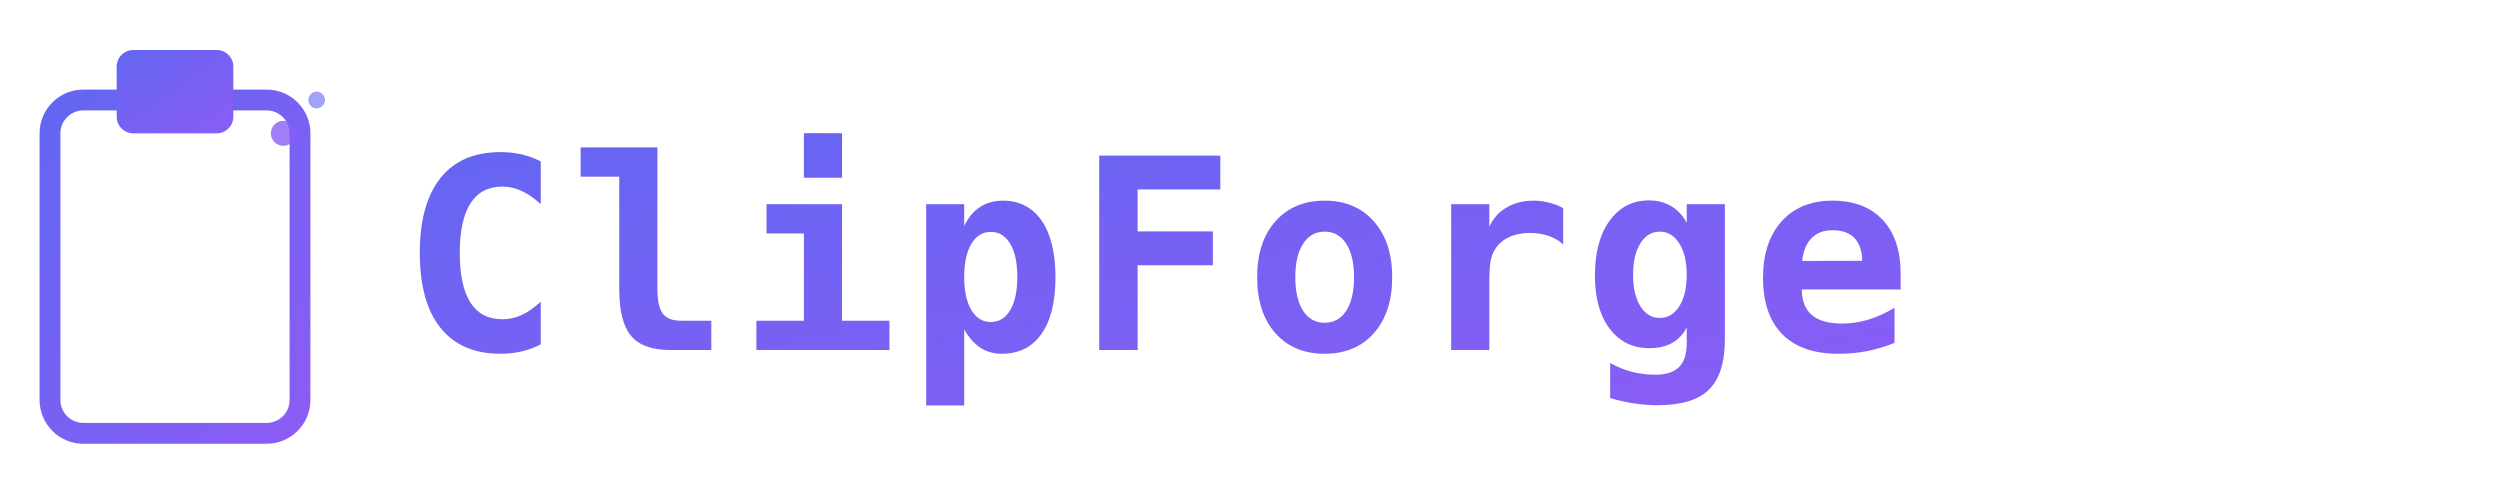
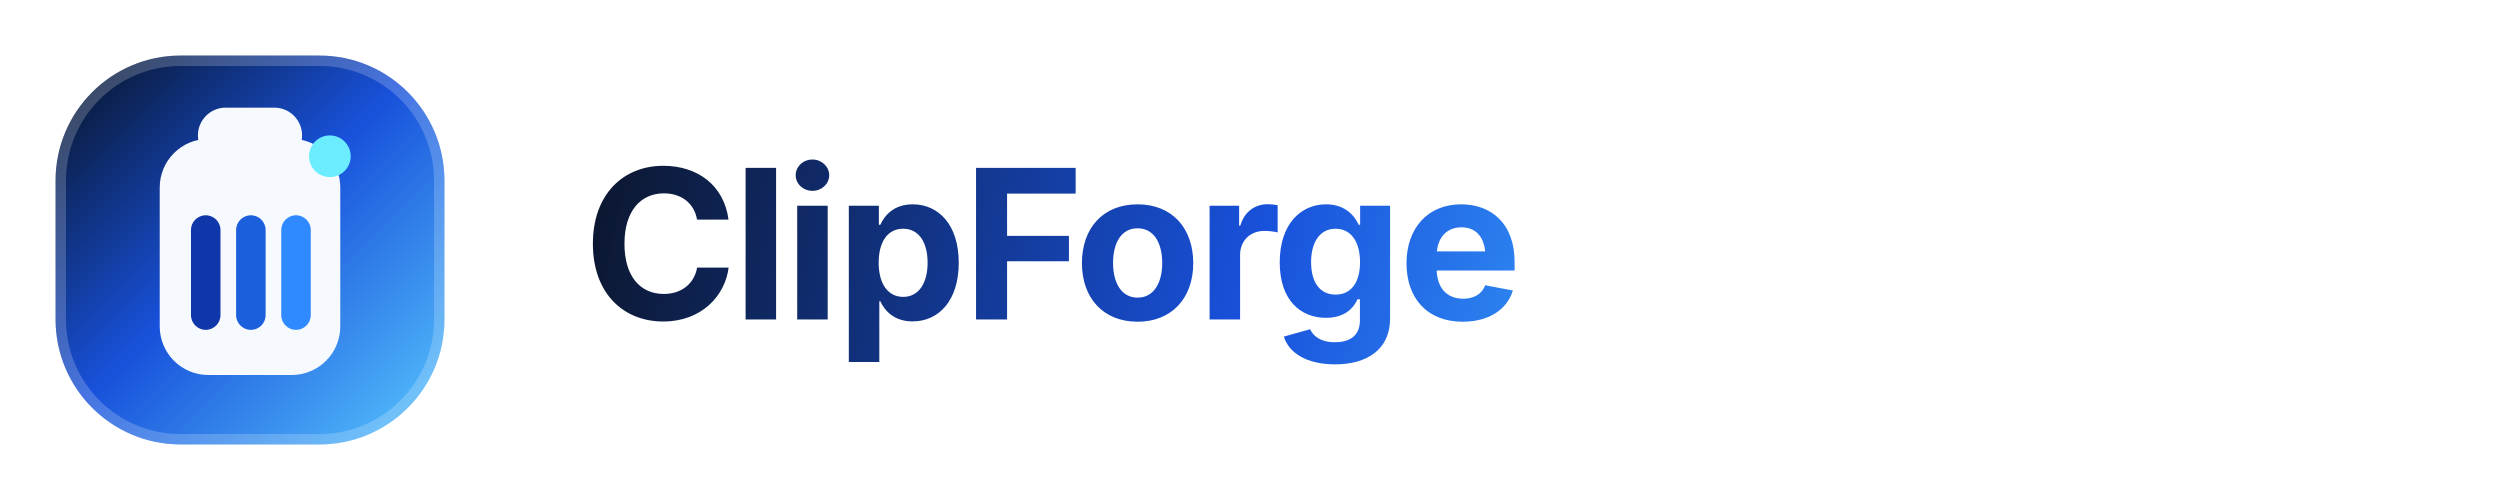
- <svg xmlns="http://www.w3.org/2000/svg" viewBox="0 0 300 60" width="300" height="60">
+ <svg xmlns="http://www.w3.org/2000/svg" viewBox="0 0 360 72" width="360" height="72" fill="none">
  <defs>
-     <linearGradient id="cf-grad" x1="0%" y1="0%" x2="100%" y2="100%">
-       <stop offset="0%" stop-color="#6366f1" />
-       <stop offset="100%" stop-color="#8b5cf6" />
+     <linearGradient id="cf-shell" x1="8" y1="8" x2="64" y2="64" gradientUnits="userSpaceOnUse">
+       <stop offset="0%" stop-color="#071120" />
+       <stop offset="48%" stop-color="#1851db" />
+       <stop offset="100%" stop-color="#59c8ff" />
+     </linearGradient>
+     <linearGradient id="cf-text" x1="88" y1="18" x2="248" y2="54" gradientUnits="userSpaceOnUse">
+       <stop offset="0%" stop-color="#0c1730" />
+       <stop offset="58%" stop-color="#1851db" />
+       <stop offset="100%" stop-color="#3ca9ff" />
    </linearGradient>
  </defs>
-   <rect x="6" y="12" width="30" height="40" rx="4" ry="4" fill="none" stroke="url(#cf-grad)" stroke-width="2.5" />
-   <rect x="14" y="6" width="14" height="10" rx="2" ry="2" fill="url(#cf-grad)" />
-   <line x1="14" y1="28" x2="28" y2="28" stroke="url(#cf-grad)" stroke-width="2" stroke-linecap="round" />
-   <line x1="14" y1="34" x2="24" y2="34" stroke="url(#cf-grad)" stroke-width="2" stroke-linecap="round" opacity="0.7" />
-   <line x1="14" y1="40" x2="20" y2="40" stroke="url(#cf-grad)" stroke-width="2" stroke-linecap="round" opacity="0.4" />
-   <circle cx="34" cy="16" r="1.5" fill="#8b5cf6" opacity="0.8" />
-   <circle cx="38" cy="12" r="1" fill="#6366f1" opacity="0.6" />
-   <text x="48" y="42" font-family="'SF Mono', 'Fira Code', 'JetBrains Mono', 'Cascadia Code', monospace" font-size="32" font-weight="700" fill="url(#cf-grad)" letter-spacing="1">ClipForge</text>
+   <rect x="8" y="8" width="56" height="56" rx="18" fill="url(#cf-shell)" />
+   <rect x="8.75" y="8.75" width="54.5" height="54.5" rx="17.25" stroke="rgba(255,255,255,.2)" stroke-width="1.5" />
+   <rect x="23" y="20" width="26" height="34" rx="7" fill="#F6FAFF" />
+   <rect x="28.5" y="15.5" width="15" height="8" rx="4" fill="#F6FAFF" />
+   <rect x="27.5" y="31" width="4.25" height="16.5" rx="2.125" fill="#1037AA" />
+   <rect x="34" y="31" width="4.25" height="16.5" rx="2.125" fill="#1C5FDD" />
+   <rect x="40.5" y="31" width="4.25" height="16.5" rx="2.125" fill="#2F89FF" />
+   <circle cx="47.5" cy="22.5" r="3" fill="#6CEDFF" />
+   <text x="84" y="46" font-family="'SF Pro Display', 'Inter', system-ui, sans-serif" font-size="30" font-weight="700" fill="url(#cf-text)" letter-spacing="-0.7">ClipForge</text>
</svg>
